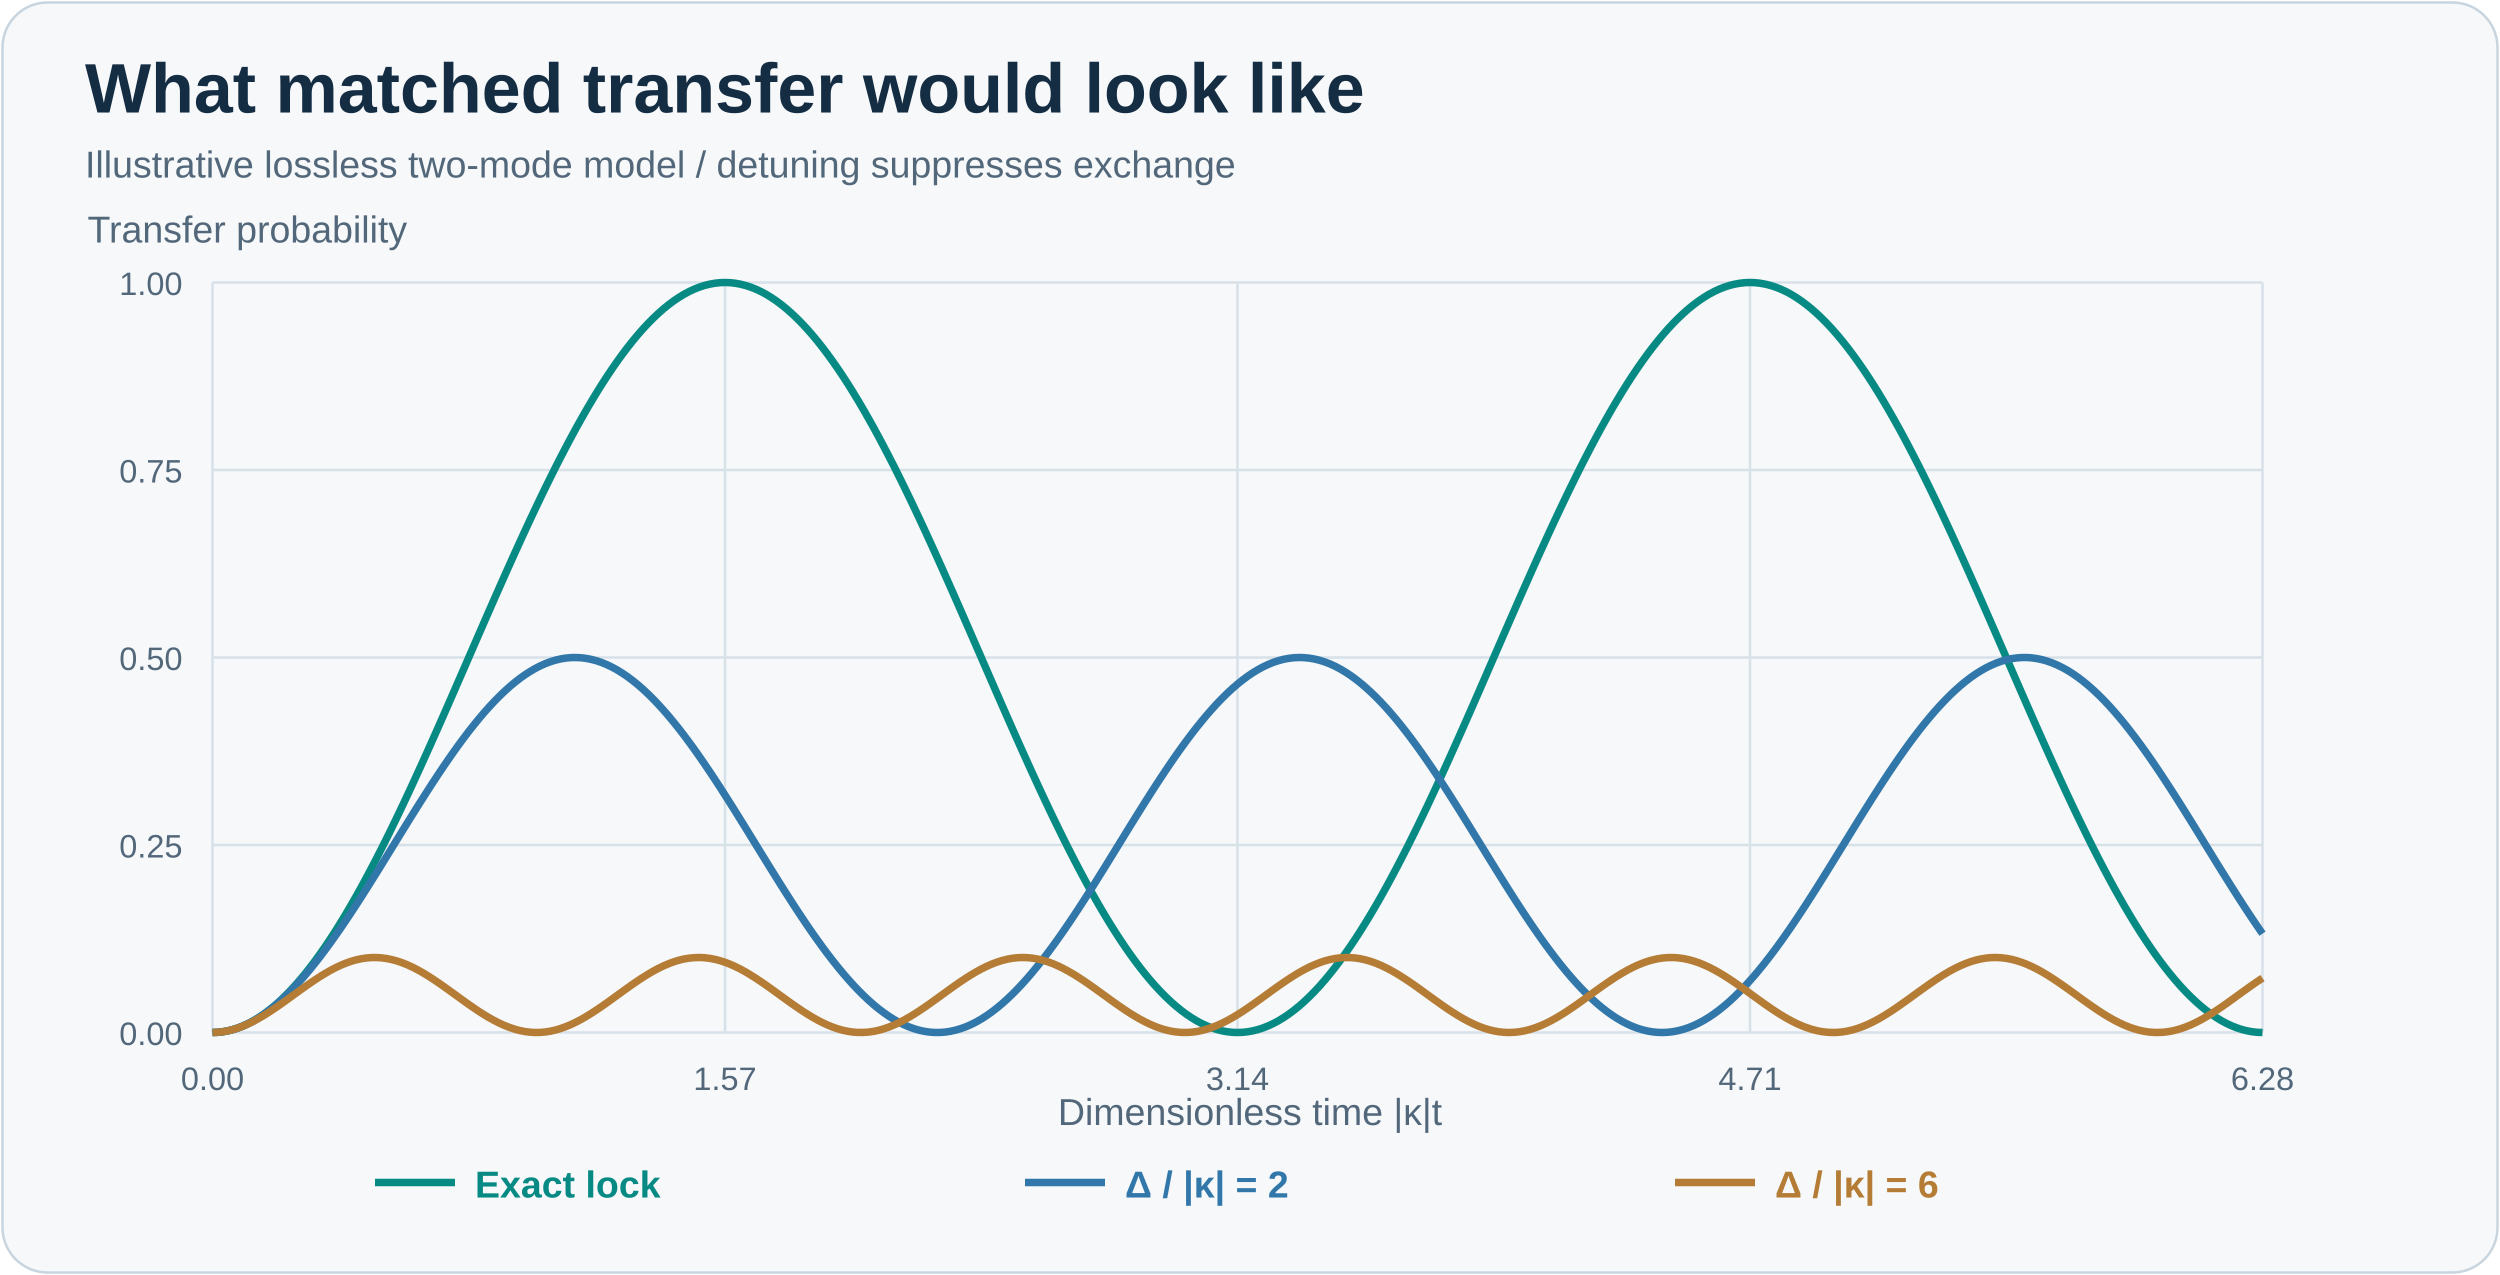
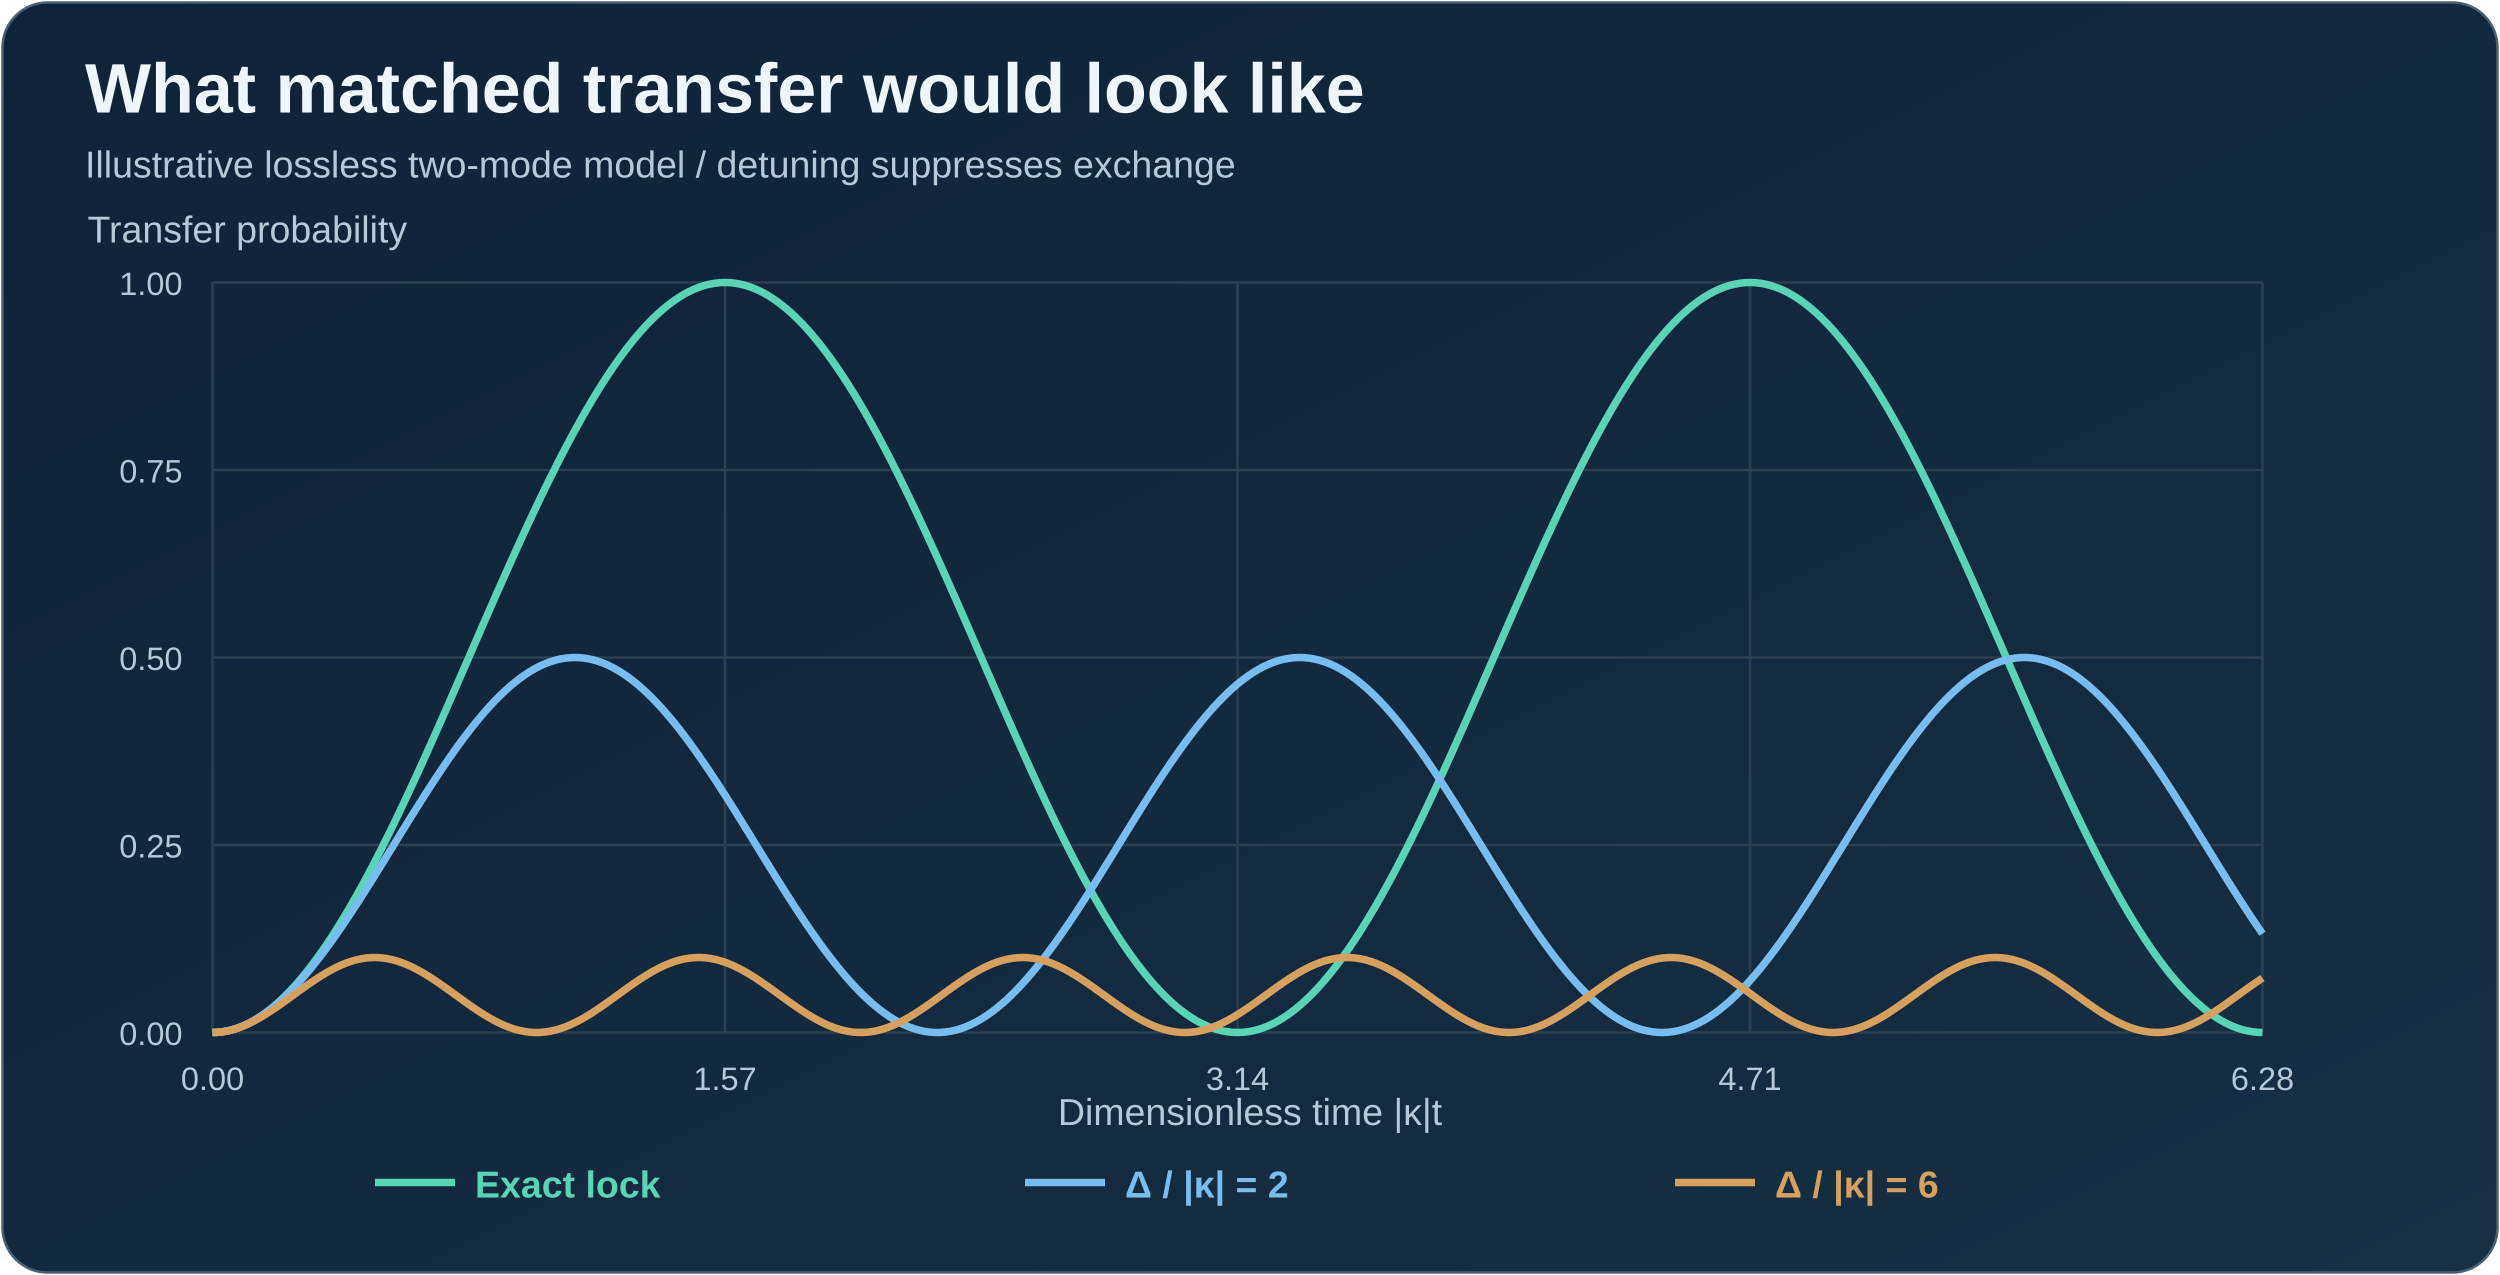
<svg xmlns="http://www.w3.org/2000/svg" width="1000" height="510" viewBox="0 0 1000 510" role="img">
  <defs>
+     <linearGradient id="gpbg" x2="1" y2="1">
+       <stop stop-color="#102237" />
+       <stop offset="1" stop-color="#162f43" />
+     </linearGradient>
    <linearGradient id="stone" x2="0.75" y2="1">
      <stop stop-color="#f3d6a0" />
      <stop offset="1" stop-color="#b7894f" />
    </linearGradient>
    <linearGradient id="shade" x2="1" y2="1">
      <stop stop-color="#b89c76" />
      <stop offset="1" stop-color="#6d593d" />
    </linearGradient>
    <linearGradient id="dark" x2="1" y2="1">
      <stop stop-color="#0a192b" />
      <stop offset="1" stop-color="#1a3e50" />
    </linearGradient>
  </defs>
-   <rect x="1" y="1" width="998" height="508" rx="18" fill="#f6f8fa" stroke="#c8d5df" />
-   <g font-family="Arial, Helvetica, sans-serif" fill="#142d43">
-     <text x="34" y="45" font-size="28" fill="#142d43" font-weight="700" text-anchor="start">What matched transfer would look like</text>
-     <text x="34" y="71" font-size="15" fill="#52677a" font-weight="400" text-anchor="start">Illustrative lossless two-mode model  /  detuning suppresses exchange</text>
-     <path d="M85 413.0 L905 413.0" fill="none" stroke="#d7e1e8" stroke-width="1" />
-     <text x="73" y="418.0" font-size="13" fill="#52677a" font-weight="400" text-anchor="end">0.00</text>
-     <path d="M85 338.0 L905 338.0" fill="none" stroke="#d7e1e8" stroke-width="1" />
-     <text x="73" y="343.0" font-size="13" fill="#52677a" font-weight="400" text-anchor="end">0.25</text>
-     <path d="M85 263.0 L905 263.0" fill="none" stroke="#d7e1e8" stroke-width="1" />
-     <text x="73" y="268.0" font-size="13" fill="#52677a" font-weight="400" text-anchor="end">0.50</text>
-     <path d="M85 188.0 L905 188.0" fill="none" stroke="#d7e1e8" stroke-width="1" />
-     <text x="73" y="193.0" font-size="13" fill="#52677a" font-weight="400" text-anchor="end">0.75</text>
-     <path d="M85 113.0 L905 113.0" fill="none" stroke="#d7e1e8" stroke-width="1" />
-     <text x="73" y="118.0" font-size="13" fill="#52677a" font-weight="400" text-anchor="end">1.00</text>
-     <path d="M85.0 113 L85.0 413" fill="none" stroke="#d7e1e8" stroke-width="1" />
-     <text x="85.0" y="436" font-size="13" fill="#52677a" font-weight="400" text-anchor="middle">0.00</text>
-     <path d="M290.0 113 L290.0 413" fill="none" stroke="#d7e1e8" stroke-width="1" />
-     <text x="290.0" y="436" font-size="13" fill="#52677a" font-weight="400" text-anchor="middle">1.57</text>
-     <path d="M495.0 113 L495.0 413" fill="none" stroke="#d7e1e8" stroke-width="1" />
-     <text x="495.0" y="436" font-size="13" fill="#52677a" font-weight="400" text-anchor="middle">3.14</text>
-     <path d="M700.0 113 L700.0 413" fill="none" stroke="#d7e1e8" stroke-width="1" />
-     <text x="700.0" y="436" font-size="13" fill="#52677a" font-weight="400" text-anchor="middle">4.71</text>
-     <path d="M905.0 113 L905.0 413" fill="none" stroke="#d7e1e8" stroke-width="1" />
-     <text x="905.0" y="436" font-size="13" fill="#52677a" font-weight="400" text-anchor="middle">6.28</text>
-     <polyline points="85.00,413.00 87.05,412.93 89.10,412.70 91.15,412.33 93.20,411.82 95.25,411.15 97.30,410.34 99.35,409.39 101.40,408.29 103.45,407.04 105.50,405.66 107.55,404.13 109.60,402.47 111.65,400.66 113.70,398.72 115.75,396.65 117.80,394.45 119.85,392.11 121.90,389.65 123.95,387.06 126.00,384.35 128.05,381.52 130.10,378.58 132.15,375.52 134.20,372.35 136.25,369.07 138.30,365.68 140.35,362.20 142.40,358.61 144.45,354.94 146.50,351.17 148.55,347.31 150.60,343.37 152.65,339.36 154.70,335.26 156.75,331.10 158.80,326.87 160.85,322.57 162.90,318.22 164.95,313.81 167.00,309.35 169.05,304.85 171.10,300.30 173.15,295.72 175.20,291.11 177.25,286.47 179.30,281.80 181.35,277.12 183.40,272.42 185.45,267.71 187.50,263.00 189.55,258.29 191.60,253.58 193.65,248.88 195.70,244.20 197.75,239.53 199.80,234.89 201.85,230.28 203.90,225.70 205.95,221.15 208.00,216.65 210.05,212.19 212.10,207.78 214.15,203.43 216.20,199.13 218.25,194.90 220.30,190.74 222.35,186.64 224.40,182.63 226.45,178.69 228.50,174.83 230.55,171.06 232.60,167.39 234.65,163.80 236.70,160.32 238.75,156.93 240.80,153.65 242.85,150.48 244.90,147.42 246.95,144.48 249.00,141.65 251.05,138.94 253.10,136.35 255.15,133.89 257.20,131.55 259.25,129.35 261.30,127.28 263.35,125.34 265.40,123.53 267.45,121.87 269.50,120.34 271.55,118.96 273.60,117.71 275.65,116.61 277.70,115.66 279.75,114.85 281.80,114.18 283.85,113.67 285.90,113.30 287.95,113.07 290.00,113.00 292.05,113.07 294.10,113.30 296.15,113.67 298.20,114.18 300.25,114.85 302.30,115.66 304.35,116.61 306.40,117.71 308.45,118.96 310.50,120.34 312.55,121.87 314.60,123.53 316.65,125.34 318.70,127.28 320.75,129.35 322.80,131.55 324.85,133.89 326.90,136.35 328.95,138.94 331.00,141.65 333.05,144.48 335.10,147.42 337.15,150.48 339.20,153.65 341.25,156.93 343.30,160.32 345.35,163.80 347.40,167.39 349.45,171.06 351.50,174.83 353.55,178.69 355.60,182.63 357.65,186.64 359.70,190.74 361.75,194.90 363.80,199.13 365.85,203.43 367.90,207.78 369.95,212.19 372.00,216.65 374.05,221.15 376.10,225.70 378.15,230.28 380.20,234.89 382.25,239.53 384.30,244.20 386.35,248.88 388.40,253.58 390.45,258.29 392.50,263.00 394.55,267.71 396.60,272.42 398.65,277.12 400.70,281.80 402.75,286.47 404.80,291.11 406.85,295.72 408.90,300.30 410.95,304.85 413.00,309.35 415.05,313.81 417.10,318.22 419.15,322.57 421.20,326.87 423.25,331.10 425.30,335.26 427.35,339.36 429.40,343.37 431.45,347.31 433.50,351.17 435.55,354.94 437.60,358.61 439.65,362.20 441.70,365.68 443.75,369.07 445.80,372.35 447.85,375.52 449.90,378.58 451.95,381.52 454.00,384.35 456.05,387.06 458.10,389.65 460.15,392.11 462.20,394.45 464.25,396.65 466.30,398.72 468.35,400.66 470.40,402.47 472.45,404.13 474.50,405.66 476.55,407.04 478.60,408.29 480.65,409.39 482.70,410.34 484.75,411.15 486.80,411.82 488.85,412.33 490.90,412.70 492.95,412.93 495.00,413.00 497.05,412.93 499.10,412.70 501.15,412.33 503.20,411.82 505.25,411.15 507.30,410.34 509.35,409.39 511.40,408.29 513.45,407.04 515.50,405.66 517.55,404.13 519.60,402.47 521.65,400.66 523.70,398.72 525.75,396.65 527.80,394.45 529.85,392.11 531.90,389.65 533.95,387.06 536.00,384.35 538.05,381.52 540.10,378.58 542.15,375.52 544.20,372.35 546.25,369.07 548.30,365.68 550.35,362.20 552.40,358.61 554.45,354.94 556.50,351.17 558.55,347.31 560.60,343.37 562.65,339.36 564.70,335.26 566.75,331.10 568.80,326.87 570.85,322.57 572.90,318.22 574.95,313.81 577.00,309.35 579.05,304.85 581.10,300.30 583.15,295.72 585.20,291.11 587.25,286.47 589.30,281.80 591.35,277.12 593.40,272.42 595.45,267.71 597.50,263.00 599.55,258.29 601.60,253.58 603.65,248.88 605.70,244.20 607.75,239.53 609.80,234.89 611.85,230.28 613.90,225.70 615.95,221.15 618.00,216.65 620.05,212.19 622.10,207.78 624.15,203.43 626.20,199.13 628.25,194.90 630.30,190.74 632.35,186.64 634.40,182.63 636.45,178.69 638.50,174.83 640.55,171.06 642.60,167.39 644.65,163.80 646.70,160.32 648.75,156.93 650.80,153.65 652.85,150.48 654.90,147.42 656.95,144.48 659.00,141.65 661.05,138.94 663.10,136.35 665.15,133.89 667.20,131.55 669.25,129.35 671.30,127.28 673.35,125.34 675.40,123.53 677.45,121.87 679.50,120.34 681.55,118.96 683.60,117.71 685.65,116.61 687.70,115.66 689.75,114.85 691.80,114.18 693.85,113.67 695.90,113.30 697.95,113.07 700.00,113.00 702.05,113.07 704.10,113.30 706.15,113.67 708.20,114.18 710.25,114.85 712.30,115.66 714.35,116.61 716.40,117.71 718.45,118.96 720.50,120.34 722.55,121.87 724.60,123.53 726.65,125.34 728.70,127.28 730.75,129.35 732.80,131.55 734.85,133.89 736.90,136.35 738.95,138.94 741.00,141.65 743.05,144.48 745.10,147.42 747.15,150.48 749.20,153.65 751.25,156.93 753.30,160.32 755.35,163.80 757.40,167.39 759.45,171.06 761.50,174.83 763.55,178.69 765.60,182.63 767.65,186.64 769.70,190.74 771.75,194.90 773.80,199.13 775.85,203.43 777.90,207.78 779.95,212.19 782.00,216.65 784.05,221.15 786.10,225.70 788.15,230.28 790.20,234.89 792.25,239.53 794.30,244.20 796.35,248.88 798.40,253.58 800.45,258.29 802.50,263.00 804.55,267.71 806.60,272.42 808.65,277.12 810.70,281.80 812.75,286.47 814.80,291.11 816.85,295.72 818.90,300.30 820.95,304.85 823.00,309.35 825.05,313.81 827.10,318.22 829.15,322.57 831.20,326.87 833.25,331.10 835.30,335.26 837.35,339.36 839.40,343.37 841.45,347.31 843.50,351.17 845.55,354.94 847.60,358.61 849.65,362.20 851.70,365.68 853.75,369.07 855.80,372.35 857.85,375.52 859.90,378.58 861.95,381.52 864.00,384.35 866.05,387.06 868.10,389.65 870.15,392.11 872.20,394.45 874.25,396.65 876.30,398.72 878.35,400.66 880.40,402.47 882.45,404.13 884.50,405.66 886.55,407.04 888.60,408.29 890.65,409.39 892.70,410.34 894.75,411.15 896.80,411.82 898.85,412.33 900.90,412.70 902.95,412.93 905.00,413.00" fill="none" stroke="#078a83" stroke-width="3" />
-     <polyline points="85.00,413.00 87.05,412.93 89.10,412.70 91.15,412.33 93.20,411.82 95.25,411.16 97.30,410.35 99.35,409.40 101.40,408.31 103.45,407.08 105.50,405.72 107.55,404.22 109.60,402.59 111.65,400.83 113.70,398.95 115.75,396.95 117.80,394.84 119.85,392.61 121.90,390.27 123.95,387.83 126.00,385.29 128.05,382.66 130.10,379.94 132.15,377.13 134.20,374.25 136.25,371.30 138.30,368.28 140.35,365.21 142.40,362.08 144.45,358.90 146.50,355.68 148.55,352.42 150.60,349.14 152.65,345.83 154.70,342.51 156.75,339.18 158.80,335.85 160.85,332.52 162.90,329.21 164.95,325.91 167.00,322.63 169.05,319.39 171.10,316.18 173.15,313.01 175.20,309.90 177.25,306.84 179.30,303.84 181.35,300.91 183.40,298.05 185.45,295.27 187.50,292.57 189.55,289.97 191.60,287.46 193.65,285.04 195.70,282.74 197.75,280.54 199.80,278.46 201.85,276.49 203.90,274.64 205.95,272.92 208.00,271.33 210.05,269.87 212.10,268.55 214.15,267.36 216.20,266.31 218.25,265.40 220.30,264.64 222.35,264.02 224.40,263.54 226.45,263.22 228.50,263.04 230.55,263.01 232.60,263.12 234.65,263.39 236.70,263.80 238.75,264.36 240.80,265.06 242.85,265.91 244.90,266.90 246.95,268.03 249.00,269.30 251.05,270.70 253.10,272.24 255.15,273.90 257.20,275.70 259.25,277.61 261.30,279.65 263.35,281.80 265.40,284.06 267.45,286.43 269.50,288.90 271.55,291.46 273.60,294.12 275.65,296.87 277.70,299.69 279.75,302.59 281.80,305.57 283.85,308.60 285.90,311.69 287.95,314.84 290.00,318.03 292.05,321.26 294.10,324.52 296.15,327.82 298.20,331.13 300.25,334.45 302.30,337.78 304.35,341.11 306.40,344.44 308.45,347.75 310.50,351.04 312.55,354.31 314.60,357.54 316.65,360.74 318.70,363.89 320.75,366.99 322.80,370.04 324.85,373.02 326.90,375.93 328.95,378.77 331.00,381.52 333.05,384.19 335.10,386.77 337.15,389.25 339.20,391.63 341.25,393.91 343.30,396.07 345.35,398.12 347.40,400.06 349.45,401.87 351.50,403.55 353.55,405.10 355.60,406.53 357.65,407.81 359.70,408.96 361.75,409.97 363.80,410.83 365.85,411.56 367.90,412.14 369.95,412.57 372.00,412.85 374.05,412.99 376.10,412.98 378.15,412.82 380.20,412.51 382.25,412.05 384.30,411.45 386.35,410.71 388.40,409.82 390.45,408.79 392.50,407.62 394.55,406.31 396.60,404.87 398.65,403.29 400.70,401.59 402.75,399.76 404.80,397.81 406.85,395.74 408.90,393.56 410.95,391.27 413.00,388.87 415.05,386.37 417.10,383.78 419.15,381.09 421.20,378.32 423.25,375.48 425.30,372.55 427.35,369.56 429.40,366.51 431.45,363.40 433.50,360.24 435.55,357.04 437.60,353.80 439.65,350.53 441.70,347.23 443.75,343.91 445.80,340.59 447.85,337.26 449.90,333.93 451.95,330.60 454.00,327.30 456.05,324.01 458.10,320.75 460.15,317.53 462.20,314.34 464.25,311.20 466.30,308.12 468.35,305.09 470.40,302.13 472.45,299.24 474.50,296.43 476.55,293.70 478.60,291.05 480.65,288.50 482.70,286.05 484.75,283.70 486.80,281.45 488.85,279.32 490.90,277.30 492.95,275.41 495.00,273.63 497.05,271.99 499.10,270.47 501.15,269.09 503.20,267.84 505.25,266.73 507.30,265.77 509.35,264.94 511.40,264.26 513.45,263.72 515.50,263.34 517.55,263.09 519.60,263.00 521.65,263.06 523.70,263.26 525.75,263.61 527.80,264.10 529.85,264.75 531.90,265.53 533.95,266.46 536.00,267.54 538.05,268.75 540.10,270.09 542.15,271.57 544.20,273.19 546.25,274.93 548.30,276.79 550.35,278.78 552.40,280.88 554.45,283.09 556.50,285.42 558.55,287.84 560.60,290.37 562.65,292.99 564.70,295.70 566.75,298.49 568.80,301.36 570.85,304.31 572.90,307.31 574.95,310.38 577.00,313.51 579.05,316.68 581.10,319.90 583.15,323.15 585.20,326.43 587.25,329.73 589.30,333.05 591.35,336.38 593.40,339.71 595.45,343.04 597.50,346.36 599.55,349.66 601.60,352.94 603.65,356.19 605.70,359.40 607.75,362.57 609.80,365.69 611.85,368.76 613.90,371.77 615.95,374.71 618.00,377.58 620.05,380.37 622.10,383.08 624.15,385.69 626.20,388.22 628.25,390.64 630.30,392.96 632.35,395.18 634.40,397.27 636.45,399.26 638.50,401.12 640.55,402.86 642.60,404.46 644.65,405.94 646.70,407.29 648.75,408.49 650.80,409.56 652.85,410.49 654.90,411.27 656.95,411.91 659.00,412.40 661.05,412.75 663.10,412.95 665.15,413.00 667.20,412.90 669.25,412.66 671.30,412.26 673.35,411.72 675.40,411.04 677.45,410.21 679.50,409.24 681.55,408.13 683.60,406.88 685.65,405.49 687.70,403.97 689.75,402.32 691.80,400.55 693.85,398.65 695.90,396.63 697.95,394.49 700.00,392.24 702.05,389.89 704.10,387.43 706.15,384.88 708.20,382.23 710.25,379.50 712.30,376.69 714.35,373.79 716.40,370.83 718.45,367.80 720.50,364.72 722.55,361.58 724.60,358.39 726.65,355.17 728.70,351.91 730.75,348.62 732.80,345.31 734.85,341.99 736.90,338.66 738.95,335.33 741.00,332.00 743.05,328.69 745.10,325.39 747.15,322.12 749.20,318.88 751.25,315.68 753.30,312.52 755.35,309.41 757.40,306.36 759.45,303.37 761.50,300.45 763.55,297.60 765.60,294.84 767.65,292.16 769.70,289.57 771.75,287.07 773.80,284.67 775.85,282.39 777.90,280.21 779.95,278.14 782.00,276.19 784.05,274.37 786.10,272.67 788.15,271.09 790.20,269.65 792.25,268.35 794.30,267.18 796.35,266.16 798.40,265.27 800.45,264.53 802.50,263.93 804.55,263.48 806.60,263.18 808.65,263.02 810.70,263.01 812.75,263.15 814.80,263.44 816.85,263.88 818.90,264.46 820.95,265.19 823.00,266.06 825.05,267.07 827.10,268.22 829.15,269.51 831.20,270.93 833.25,272.49 835.30,274.18 837.35,275.99 839.40,277.93 841.45,279.98 843.50,282.15 845.55,284.43 847.60,286.81 849.65,289.29 851.70,291.88 853.75,294.55 855.80,297.31 857.85,300.14 859.90,303.06 861.95,306.04 864.00,309.08 866.05,312.19 868.10,315.34 870.15,318.54 872.20,321.77 874.25,325.04 876.30,328.33 878.35,331.65 880.40,334.97 882.45,338.30 884.50,341.63 886.55,344.96 888.60,348.27 890.65,351.56 892.70,354.82 894.75,358.05 896.80,361.24 898.85,364.38 900.90,367.48 902.95,370.51 905.00,373.48" fill="none" stroke="#3277a9" stroke-width="3" />
-     <polyline points="85.00,413.00 87.05,412.93 89.10,412.70 91.15,412.34 93.20,411.83 95.25,411.19 97.30,410.41 99.35,409.52 101.40,408.51 103.45,407.39 105.50,406.19 107.55,404.90 109.60,403.54 111.65,402.14 113.70,400.68 115.75,399.21 117.80,397.72 119.85,396.23 121.90,394.76 123.95,393.33 126.00,391.94 128.05,390.61 130.10,389.35 132.15,388.18 134.20,387.10 136.25,386.13 138.30,385.28 140.35,384.55 142.40,383.96 144.45,383.51 146.50,383.19 148.55,383.03 150.60,383.01 152.65,383.14 154.70,383.42 156.75,383.84 158.80,384.40 160.85,385.09 162.90,385.91 164.95,386.85 167.00,387.90 169.05,389.05 171.10,390.29 173.15,391.60 175.20,392.98 177.25,394.41 179.30,395.87 181.35,397.35 183.40,398.84 185.45,400.32 187.50,401.78 189.55,403.20 191.60,404.57 193.65,405.88 195.70,407.11 197.75,408.24 199.80,409.28 201.85,410.20 203.90,411.01 205.95,411.69 208.00,412.23 210.05,412.63 212.10,412.89 214.15,413.00 216.20,412.96 218.25,412.77 220.30,412.44 222.35,411.97 224.40,411.36 226.45,410.61 228.50,409.75 230.55,408.76 232.60,407.68 234.65,406.49 236.70,405.22 238.75,403.88 240.80,402.49 242.85,401.04 244.90,399.57 246.95,398.08 249.00,396.60 251.05,395.12 253.10,393.68 255.15,392.27 257.20,390.93 259.25,389.65 261.30,388.45 263.35,387.35 265.40,386.36 267.45,385.48 269.50,384.72 271.55,384.09 273.60,383.60 275.65,383.26 277.70,383.06 279.75,383.00 281.80,383.09 283.85,383.34 285.90,383.72 287.95,384.25 290.00,384.91 292.05,385.70 294.10,386.61 296.15,387.63 298.20,388.76 300.25,389.98 302.30,391.27 304.35,392.64 306.40,394.05 308.45,395.51 310.50,396.99 312.55,398.48 314.60,399.96 316.65,401.43 318.70,402.86 320.75,404.24 322.80,405.56 324.85,406.81 326.90,407.97 328.95,409.03 331.00,409.99 333.05,410.82 335.10,411.53 337.15,412.11 339.20,412.54 341.25,412.84 343.30,412.98 345.35,412.98 347.40,412.83 349.45,412.54 351.50,412.10 353.55,411.52 355.60,410.81 357.65,409.97 359.70,409.02 361.75,407.95 363.80,406.79 365.85,405.54 367.90,404.22 369.95,402.83 372.00,401.40 374.05,399.94 376.10,398.45 378.15,396.96 380.20,395.48 382.25,394.03 384.30,392.61 386.35,391.25 388.40,389.96 390.45,388.74 392.50,387.62 394.55,386.59 396.60,385.68 398.65,384.89 400.70,384.24 402.75,383.71 404.80,383.33 406.85,383.09 408.90,383.00 410.95,383.06 413.00,383.26 415.05,383.61 417.10,384.10 419.15,384.73 421.20,385.49 423.25,386.38 425.30,387.37 427.35,388.48 429.40,389.67 431.45,390.95 433.50,392.30 435.55,393.70 437.60,395.15 439.65,396.62 441.70,398.11 443.75,399.60 445.80,401.07 447.85,402.51 449.90,403.91 451.95,405.25 454.00,406.51 456.05,407.70 458.10,408.78 460.15,409.76 462.20,410.63 464.25,411.37 466.30,411.98 468.35,412.45 470.40,412.78 472.45,412.96 474.50,412.99 476.55,412.88 478.60,412.62 480.65,412.22 482.70,411.67 484.75,411.00 486.80,410.19 488.85,409.26 490.90,408.22 492.95,407.08 495.00,405.86 497.05,404.55 499.10,403.18 501.15,401.76 503.20,400.30 505.25,398.82 507.30,397.33 509.35,395.84 511.40,394.38 513.45,392.96 515.50,391.58 517.55,390.27 519.60,389.03 521.65,387.88 523.70,386.83 525.75,385.90 527.80,385.08 529.85,384.38 531.90,383.83 533.95,383.41 536.00,383.14 538.05,383.01 540.10,383.03 542.15,383.20 544.20,383.51 546.25,383.97 548.30,384.57 550.35,385.29 552.40,386.15 554.45,387.12 556.50,388.20 558.55,389.37 560.60,390.63 562.65,391.96 564.70,393.35 566.75,394.79 568.80,396.26 570.85,397.75 572.90,399.23 574.95,400.71 577.00,402.16 579.05,403.57 581.10,404.92 583.15,406.21 585.20,407.41 587.25,408.53 589.30,409.53 591.35,410.43 593.40,411.20 595.45,411.84 597.50,412.35 599.55,412.71 601.60,412.93 603.65,413.00 605.70,412.92 607.75,412.70 609.80,412.33 611.85,411.82 613.90,411.17 615.95,410.40 618.00,409.50 620.05,408.49 622.10,407.37 624.15,406.16 626.20,404.88 628.25,403.52 630.30,402.11 632.35,400.66 634.40,399.18 636.45,397.69 638.50,396.21 640.55,394.74 642.60,393.30 644.65,391.91 646.70,390.58 648.75,389.33 650.80,388.16 652.85,387.08 654.90,386.12 656.95,385.27 659.00,384.54 661.05,383.95 663.10,383.50 665.15,383.19 667.20,383.03 669.25,383.01 671.30,383.14 673.35,383.42 675.40,383.85 677.45,384.41 679.50,385.10 681.55,385.93 683.60,386.87 685.65,387.92 687.70,389.07 689.75,390.31 691.80,391.63 693.85,393.01 695.90,394.43 697.95,395.90 700.00,397.38 702.05,398.87 704.10,400.35 706.15,401.81 708.20,403.23 710.25,404.60 712.30,405.90 714.35,407.13 716.40,408.26 718.45,409.30 720.50,410.22 722.55,411.02 724.60,411.70 726.65,412.24 728.70,412.63 730.75,412.89 732.80,413.00 734.85,412.96 736.90,412.77 738.95,412.43 741.00,411.96 743.05,411.35 745.10,410.60 747.15,409.73 749.20,408.75 751.25,407.66 753.30,406.47 755.35,405.20 757.40,403.86 759.45,402.46 761.50,401.02 763.55,399.55 765.60,398.06 767.65,396.57 769.70,395.10 771.75,393.65 773.80,392.25 775.85,390.90 777.90,389.63 779.95,388.43 782.00,387.34 784.05,386.34 786.10,385.46 788.15,384.71 790.20,384.08 792.25,383.60 794.30,383.25 796.35,383.05 798.40,383.00 800.45,383.10 802.50,383.34 804.55,383.73 806.60,384.26 808.65,384.92 810.70,385.71 812.75,386.63 814.80,387.65 816.85,388.78 818.90,390.00 820.95,391.30 823.00,392.66 825.05,394.08 827.10,395.53 829.15,397.01 831.20,398.50 833.25,399.99 835.30,401.45 837.35,402.88 839.40,404.27 841.45,405.59 843.50,406.83 845.55,407.99 847.60,409.05 849.65,410.00 851.70,410.84 853.75,411.54 855.80,412.12 857.85,412.55 859.90,412.84 861.95,412.98 864.00,412.98 866.05,412.83 868.10,412.53 870.15,412.09 872.20,411.51 874.25,410.80 876.30,409.96 878.35,409.00 880.40,407.93 882.45,406.77 884.50,405.52 886.55,404.19 888.60,402.81 890.65,401.38 892.70,399.91 894.75,398.42 896.80,396.93 898.85,395.46 900.90,394.00 902.95,392.59 905.00,391.23" fill="none" stroke="#b57c36" stroke-width="3" />
-     <path d="M150 473 L182 473" fill="none" stroke="#078a83" stroke-width="3" />
-     <text x="190" y="479" font-size="15" fill="#078a83" font-weight="700" text-anchor="start">Exact lock</text>
-     <path d="M410 473 L442 473" fill="none" stroke="#3277a9" stroke-width="3" />
-     <text x="450" y="479" font-size="15" fill="#3277a9" font-weight="700" text-anchor="start">Δ / |κ| = 2</text>
-     <path d="M670 473 L702 473" fill="none" stroke="#b57c36" stroke-width="3" />
-     <text x="710" y="479" font-size="15" fill="#b57c36" font-weight="700" text-anchor="start">Δ / |κ| = 6</text>
-     <text x="500" y="450" font-size="15" fill="#52677a" font-weight="400" text-anchor="middle">Dimensionless time  |κ|t</text>
-     <text x="35" y="97" font-size="15" fill="#52677a" font-weight="400" text-anchor="start">Transfer probability</text>
+   <rect x="1" y="1" width="998" height="508" rx="18" fill="url(#gpbg)" stroke="#496075" />
+   <g font-family="Arial, Helvetica, sans-serif" fill="#eef5fb">
+     <text x="34" y="45" font-size="28" fill="#eef5fb" font-weight="700" text-anchor="start">What matched transfer would look like</text>
+     <text x="34" y="71" font-size="15" fill="#b7c9d7" font-weight="400" text-anchor="start">Illustrative lossless two-mode model  /  detuning suppresses exchange</text>
+     <path d="M85 413.0 L905 413.0" fill="none" stroke="#2c3f4f" stroke-width="1" />
+     <text x="73" y="418.0" font-size="13" fill="#b7c9d7" font-weight="400" text-anchor="end">0.00</text>
+     <path d="M85 338.0 L905 338.0" fill="none" stroke="#2c3f4f" stroke-width="1" />
+     <text x="73" y="343.0" font-size="13" fill="#b7c9d7" font-weight="400" text-anchor="end">0.25</text>
+     <path d="M85 263.0 L905 263.0" fill="none" stroke="#2c3f4f" stroke-width="1" />
+     <text x="73" y="268.0" font-size="13" fill="#b7c9d7" font-weight="400" text-anchor="end">0.50</text>
+     <path d="M85 188.0 L905 188.0" fill="none" stroke="#2c3f4f" stroke-width="1" />
+     <text x="73" y="193.0" font-size="13" fill="#b7c9d7" font-weight="400" text-anchor="end">0.75</text>
+     <path d="M85 113.0 L905 113.0" fill="none" stroke="#2c3f4f" stroke-width="1" />
+     <text x="73" y="118.0" font-size="13" fill="#b7c9d7" font-weight="400" text-anchor="end">1.00</text>
+     <path d="M85.0 113 L85.0 413" fill="none" stroke="#2c3f4f" stroke-width="1" />
+     <text x="85.0" y="436" font-size="13" fill="#b7c9d7" font-weight="400" text-anchor="middle">0.00</text>
+     <path d="M290.0 113 L290.0 413" fill="none" stroke="#2c3f4f" stroke-width="1" />
+     <text x="290.0" y="436" font-size="13" fill="#b7c9d7" font-weight="400" text-anchor="middle">1.57</text>
+     <path d="M495.0 113 L495.0 413" fill="none" stroke="#2c3f4f" stroke-width="1" />
+     <text x="495.0" y="436" font-size="13" fill="#b7c9d7" font-weight="400" text-anchor="middle">3.14</text>
+     <path d="M700.0 113 L700.0 413" fill="none" stroke="#2c3f4f" stroke-width="1" />
+     <text x="700.0" y="436" font-size="13" fill="#b7c9d7" font-weight="400" text-anchor="middle">4.71</text>
+     <path d="M905.0 113 L905.0 413" fill="none" stroke="#2c3f4f" stroke-width="1" />
+     <text x="905.0" y="436" font-size="13" fill="#b7c9d7" font-weight="400" text-anchor="middle">6.28</text>
+     <polyline points="85.00,413.00 87.05,412.93 89.10,412.70 91.15,412.33 93.20,411.82 95.25,411.15 97.30,410.34 99.35,409.39 101.40,408.29 103.45,407.04 105.50,405.66 107.55,404.13 109.60,402.47 111.65,400.66 113.70,398.72 115.75,396.65 117.80,394.45 119.85,392.11 121.90,389.65 123.95,387.06 126.00,384.35 128.05,381.52 130.10,378.58 132.15,375.52 134.20,372.35 136.25,369.07 138.30,365.68 140.35,362.20 142.40,358.61 144.45,354.94 146.50,351.17 148.55,347.31 150.60,343.37 152.65,339.36 154.70,335.26 156.75,331.10 158.80,326.87 160.85,322.57 162.90,318.22 164.95,313.81 167.00,309.35 169.05,304.85 171.10,300.30 173.15,295.72 175.20,291.11 177.25,286.47 179.30,281.80 181.35,277.12 183.40,272.42 185.45,267.71 187.50,263.00 189.55,258.29 191.60,253.58 193.65,248.88 195.70,244.20 197.75,239.53 199.80,234.89 201.85,230.28 203.90,225.70 205.95,221.15 208.00,216.65 210.05,212.19 212.10,207.78 214.15,203.43 216.20,199.13 218.25,194.90 220.30,190.74 222.35,186.64 224.40,182.63 226.45,178.69 228.50,174.83 230.55,171.06 232.60,167.39 234.65,163.80 236.70,160.32 238.75,156.93 240.80,153.65 242.85,150.48 244.90,147.42 246.95,144.48 249.00,141.65 251.05,138.94 253.10,136.35 255.15,133.89 257.20,131.55 259.25,129.35 261.30,127.28 263.35,125.34 265.40,123.53 267.45,121.87 269.50,120.34 271.55,118.96 273.60,117.71 275.65,116.61 277.70,115.66 279.75,114.85 281.80,114.18 283.85,113.67 285.90,113.30 287.95,113.07 290.00,113.00 292.05,113.07 294.10,113.30 296.15,113.67 298.20,114.18 300.25,114.85 302.30,115.66 304.35,116.61 306.40,117.71 308.45,118.96 310.50,120.34 312.55,121.87 314.60,123.53 316.65,125.34 318.70,127.28 320.75,129.35 322.80,131.55 324.85,133.89 326.90,136.35 328.95,138.94 331.00,141.65 333.05,144.48 335.10,147.42 337.15,150.48 339.20,153.65 341.25,156.93 343.30,160.32 345.35,163.80 347.40,167.39 349.45,171.06 351.50,174.83 353.55,178.69 355.60,182.63 357.65,186.64 359.70,190.74 361.75,194.90 363.80,199.13 365.85,203.43 367.90,207.78 369.95,212.19 372.00,216.65 374.05,221.15 376.10,225.70 378.15,230.28 380.20,234.89 382.25,239.53 384.30,244.20 386.35,248.88 388.40,253.58 390.45,258.29 392.50,263.00 394.55,267.71 396.60,272.42 398.65,277.12 400.70,281.80 402.75,286.47 404.80,291.11 406.85,295.72 408.90,300.30 410.95,304.85 413.00,309.35 415.05,313.81 417.10,318.22 419.15,322.57 421.20,326.87 423.25,331.10 425.30,335.26 427.35,339.36 429.40,343.37 431.45,347.31 433.50,351.17 435.55,354.94 437.60,358.61 439.65,362.20 441.70,365.68 443.75,369.07 445.80,372.35 447.85,375.52 449.90,378.58 451.95,381.52 454.00,384.35 456.05,387.06 458.10,389.65 460.15,392.11 462.20,394.45 464.25,396.65 466.30,398.72 468.35,400.66 470.40,402.47 472.45,404.13 474.50,405.66 476.55,407.04 478.60,408.29 480.65,409.39 482.70,410.34 484.75,411.15 486.80,411.82 488.85,412.33 490.90,412.70 492.95,412.93 495.00,413.00 497.05,412.93 499.10,412.70 501.15,412.33 503.20,411.82 505.25,411.15 507.30,410.34 509.35,409.39 511.40,408.29 513.45,407.04 515.50,405.66 517.55,404.13 519.60,402.47 521.65,400.66 523.70,398.72 525.75,396.65 527.80,394.45 529.85,392.11 531.90,389.65 533.95,387.06 536.00,384.35 538.05,381.52 540.10,378.58 542.15,375.52 544.20,372.35 546.25,369.07 548.30,365.68 550.35,362.20 552.40,358.61 554.45,354.94 556.50,351.17 558.55,347.31 560.60,343.37 562.65,339.36 564.70,335.26 566.75,331.10 568.80,326.87 570.85,322.57 572.90,318.22 574.95,313.81 577.00,309.35 579.05,304.85 581.10,300.30 583.15,295.72 585.20,291.11 587.25,286.47 589.30,281.80 591.35,277.12 593.40,272.42 595.45,267.71 597.50,263.00 599.55,258.29 601.60,253.58 603.65,248.88 605.70,244.20 607.75,239.53 609.80,234.89 611.85,230.28 613.90,225.70 615.95,221.15 618.00,216.65 620.05,212.19 622.10,207.78 624.15,203.43 626.20,199.13 628.25,194.90 630.30,190.74 632.35,186.64 634.40,182.63 636.45,178.69 638.50,174.83 640.55,171.06 642.60,167.39 644.65,163.80 646.70,160.32 648.75,156.93 650.80,153.65 652.85,150.48 654.90,147.42 656.95,144.48 659.00,141.65 661.05,138.94 663.10,136.35 665.15,133.89 667.20,131.55 669.25,129.35 671.30,127.28 673.35,125.34 675.40,123.53 677.45,121.87 679.50,120.34 681.55,118.96 683.60,117.71 685.65,116.61 687.70,115.66 689.75,114.85 691.80,114.18 693.85,113.67 695.90,113.30 697.95,113.07 700.00,113.00 702.05,113.07 704.10,113.30 706.15,113.67 708.20,114.18 710.25,114.85 712.30,115.66 714.35,116.61 716.40,117.71 718.45,118.96 720.50,120.34 722.55,121.87 724.60,123.53 726.65,125.34 728.70,127.28 730.75,129.35 732.80,131.55 734.85,133.89 736.90,136.35 738.95,138.94 741.00,141.65 743.05,144.48 745.10,147.42 747.15,150.48 749.20,153.65 751.25,156.93 753.30,160.32 755.35,163.80 757.40,167.39 759.45,171.06 761.50,174.83 763.55,178.69 765.60,182.63 767.65,186.64 769.70,190.74 771.75,194.90 773.80,199.13 775.85,203.43 777.90,207.78 779.95,212.19 782.00,216.65 784.05,221.15 786.10,225.70 788.15,230.28 790.20,234.89 792.25,239.53 794.30,244.20 796.35,248.88 798.40,253.58 800.45,258.29 802.50,263.00 804.55,267.71 806.60,272.42 808.65,277.12 810.70,281.80 812.75,286.47 814.80,291.11 816.85,295.72 818.90,300.30 820.95,304.85 823.00,309.35 825.05,313.81 827.10,318.22 829.15,322.57 831.20,326.87 833.25,331.10 835.30,335.26 837.35,339.36 839.40,343.37 841.45,347.31 843.50,351.17 845.55,354.94 847.60,358.61 849.65,362.20 851.70,365.68 853.75,369.07 855.80,372.35 857.85,375.52 859.90,378.58 861.95,381.52 864.00,384.35 866.05,387.06 868.10,389.65 870.15,392.11 872.20,394.45 874.25,396.65 876.30,398.72 878.35,400.66 880.40,402.47 882.45,404.13 884.50,405.66 886.55,407.04 888.60,408.29 890.65,409.39 892.70,410.34 894.75,411.15 896.80,411.82 898.85,412.33 900.90,412.70 902.95,412.93 905.00,413.00" fill="none" stroke="#59d4b5" stroke-width="3" />
+     <polyline points="85.00,413.00 87.05,412.93 89.10,412.70 91.15,412.33 93.20,411.82 95.25,411.16 97.30,410.35 99.35,409.40 101.40,408.31 103.45,407.08 105.50,405.72 107.55,404.22 109.60,402.59 111.65,400.83 113.70,398.95 115.75,396.95 117.80,394.84 119.85,392.61 121.90,390.27 123.95,387.83 126.00,385.29 128.05,382.66 130.10,379.94 132.15,377.13 134.20,374.25 136.25,371.30 138.30,368.28 140.35,365.21 142.40,362.08 144.45,358.90 146.50,355.68 148.55,352.42 150.60,349.14 152.65,345.83 154.70,342.51 156.75,339.18 158.80,335.85 160.85,332.52 162.90,329.21 164.95,325.91 167.00,322.63 169.05,319.39 171.10,316.18 173.15,313.01 175.20,309.90 177.25,306.84 179.30,303.84 181.35,300.91 183.40,298.05 185.45,295.27 187.50,292.57 189.55,289.97 191.60,287.46 193.65,285.04 195.70,282.74 197.75,280.54 199.80,278.46 201.85,276.49 203.90,274.64 205.95,272.92 208.00,271.33 210.05,269.87 212.10,268.55 214.15,267.36 216.20,266.31 218.25,265.40 220.30,264.64 222.35,264.02 224.40,263.54 226.45,263.22 228.50,263.04 230.55,263.01 232.60,263.12 234.65,263.39 236.70,263.80 238.75,264.36 240.80,265.06 242.85,265.91 244.90,266.90 246.95,268.03 249.00,269.30 251.05,270.70 253.10,272.24 255.15,273.90 257.20,275.70 259.25,277.61 261.30,279.65 263.35,281.80 265.40,284.06 267.45,286.43 269.50,288.90 271.55,291.46 273.60,294.12 275.65,296.87 277.70,299.69 279.75,302.59 281.80,305.57 283.85,308.60 285.90,311.69 287.95,314.84 290.00,318.03 292.05,321.26 294.10,324.52 296.15,327.82 298.20,331.13 300.25,334.45 302.30,337.78 304.35,341.11 306.40,344.44 308.45,347.75 310.50,351.04 312.55,354.31 314.60,357.54 316.65,360.74 318.70,363.89 320.75,366.99 322.80,370.04 324.85,373.02 326.90,375.93 328.95,378.77 331.00,381.52 333.05,384.19 335.10,386.77 337.15,389.25 339.20,391.63 341.25,393.91 343.30,396.07 345.35,398.12 347.40,400.06 349.45,401.87 351.50,403.55 353.55,405.10 355.60,406.53 357.65,407.81 359.70,408.96 361.75,409.97 363.80,410.83 365.85,411.56 367.90,412.14 369.95,412.57 372.00,412.85 374.05,412.99 376.10,412.98 378.15,412.82 380.20,412.51 382.25,412.05 384.30,411.45 386.35,410.71 388.40,409.82 390.45,408.79 392.50,407.62 394.55,406.31 396.60,404.87 398.65,403.29 400.70,401.59 402.75,399.76 404.80,397.81 406.85,395.74 408.90,393.56 410.95,391.27 413.00,388.87 415.05,386.37 417.10,383.78 419.15,381.09 421.20,378.32 423.25,375.48 425.30,372.55 427.35,369.56 429.40,366.51 431.45,363.40 433.50,360.24 435.55,357.04 437.60,353.80 439.65,350.53 441.70,347.23 443.75,343.91 445.80,340.59 447.85,337.26 449.90,333.93 451.95,330.60 454.00,327.30 456.05,324.01 458.10,320.75 460.15,317.53 462.20,314.34 464.25,311.20 466.30,308.12 468.35,305.09 470.40,302.13 472.45,299.24 474.50,296.43 476.55,293.70 478.60,291.05 480.65,288.50 482.70,286.05 484.75,283.70 486.80,281.45 488.85,279.32 490.90,277.30 492.95,275.41 495.00,273.63 497.05,271.99 499.10,270.47 501.15,269.09 503.20,267.84 505.25,266.73 507.30,265.77 509.35,264.94 511.40,264.26 513.45,263.72 515.50,263.34 517.55,263.09 519.60,263.00 521.65,263.06 523.70,263.26 525.75,263.61 527.80,264.10 529.85,264.75 531.90,265.53 533.95,266.46 536.00,267.54 538.05,268.75 540.10,270.09 542.15,271.57 544.20,273.19 546.25,274.93 548.30,276.79 550.35,278.78 552.40,280.88 554.45,283.09 556.50,285.42 558.55,287.84 560.60,290.37 562.65,292.99 564.70,295.70 566.75,298.49 568.80,301.36 570.85,304.31 572.90,307.31 574.95,310.38 577.00,313.51 579.05,316.68 581.10,319.90 583.15,323.15 585.20,326.43 587.25,329.73 589.30,333.05 591.35,336.38 593.40,339.71 595.45,343.04 597.50,346.36 599.55,349.66 601.60,352.94 603.65,356.19 605.70,359.40 607.75,362.57 609.80,365.69 611.85,368.76 613.90,371.77 615.95,374.71 618.00,377.58 620.05,380.37 622.10,383.08 624.15,385.69 626.20,388.22 628.25,390.64 630.30,392.96 632.35,395.18 634.40,397.27 636.45,399.26 638.50,401.12 640.55,402.86 642.60,404.46 644.65,405.94 646.70,407.29 648.75,408.49 650.80,409.56 652.85,410.49 654.90,411.27 656.95,411.91 659.00,412.40 661.05,412.75 663.10,412.95 665.15,413.00 667.20,412.90 669.25,412.66 671.30,412.26 673.35,411.72 675.40,411.04 677.45,410.21 679.50,409.24 681.55,408.13 683.60,406.88 685.65,405.49 687.70,403.97 689.75,402.32 691.80,400.55 693.85,398.65 695.90,396.63 697.95,394.49 700.00,392.24 702.05,389.89 704.10,387.43 706.15,384.88 708.20,382.23 710.25,379.50 712.30,376.69 714.35,373.79 716.40,370.83 718.45,367.80 720.50,364.72 722.55,361.58 724.60,358.39 726.65,355.17 728.70,351.91 730.75,348.62 732.80,345.31 734.85,341.99 736.90,338.66 738.95,335.33 741.00,332.00 743.05,328.69 745.10,325.39 747.15,322.12 749.20,318.88 751.25,315.68 753.30,312.52 755.35,309.41 757.40,306.36 759.45,303.37 761.50,300.45 763.55,297.60 765.60,294.84 767.65,292.16 769.70,289.57 771.75,287.07 773.80,284.67 775.85,282.39 777.90,280.21 779.95,278.14 782.00,276.19 784.05,274.37 786.10,272.67 788.15,271.09 790.20,269.65 792.25,268.35 794.30,267.18 796.35,266.16 798.40,265.27 800.45,264.53 802.50,263.93 804.55,263.48 806.60,263.18 808.65,263.02 810.70,263.01 812.75,263.15 814.80,263.44 816.85,263.88 818.90,264.46 820.95,265.19 823.00,266.06 825.05,267.07 827.10,268.22 829.15,269.51 831.20,270.93 833.25,272.49 835.30,274.18 837.35,275.99 839.40,277.93 841.45,279.98 843.50,282.15 845.55,284.43 847.60,286.81 849.65,289.29 851.70,291.88 853.75,294.55 855.80,297.31 857.85,300.14 859.90,303.06 861.95,306.04 864.00,309.08 866.05,312.19 868.10,315.34 870.15,318.54 872.20,321.77 874.25,325.04 876.30,328.33 878.35,331.65 880.40,334.97 882.45,338.30 884.50,341.63 886.55,344.96 888.60,348.27 890.65,351.56 892.70,354.82 894.75,358.05 896.80,361.24 898.85,364.38 900.90,367.48 902.95,370.51 905.00,373.48" fill="none" stroke="#78bdf0" stroke-width="3" />
+     <polyline points="85.00,413.00 87.05,412.93 89.10,412.70 91.15,412.34 93.20,411.83 95.25,411.19 97.30,410.41 99.35,409.52 101.40,408.51 103.45,407.39 105.50,406.19 107.55,404.90 109.60,403.54 111.65,402.14 113.70,400.68 115.75,399.21 117.80,397.72 119.85,396.23 121.90,394.76 123.95,393.33 126.00,391.94 128.05,390.61 130.10,389.35 132.15,388.18 134.20,387.10 136.25,386.13 138.30,385.28 140.35,384.55 142.40,383.96 144.45,383.51 146.50,383.19 148.55,383.03 150.60,383.01 152.65,383.14 154.70,383.42 156.75,383.84 158.80,384.40 160.85,385.09 162.90,385.91 164.95,386.85 167.00,387.90 169.05,389.05 171.10,390.29 173.15,391.60 175.20,392.98 177.25,394.41 179.30,395.87 181.35,397.35 183.40,398.84 185.45,400.32 187.50,401.78 189.55,403.20 191.60,404.57 193.65,405.88 195.70,407.11 197.75,408.24 199.80,409.28 201.85,410.20 203.90,411.01 205.95,411.69 208.00,412.23 210.05,412.63 212.10,412.89 214.15,413.00 216.20,412.96 218.25,412.77 220.30,412.44 222.35,411.97 224.40,411.36 226.45,410.61 228.50,409.75 230.55,408.76 232.60,407.68 234.65,406.49 236.70,405.22 238.75,403.88 240.80,402.49 242.85,401.04 244.90,399.57 246.95,398.08 249.00,396.60 251.05,395.12 253.10,393.68 255.15,392.27 257.20,390.93 259.25,389.65 261.30,388.45 263.35,387.35 265.40,386.36 267.45,385.48 269.50,384.72 271.55,384.09 273.60,383.60 275.65,383.26 277.70,383.06 279.75,383.00 281.80,383.09 283.85,383.34 285.90,383.72 287.95,384.25 290.00,384.91 292.05,385.70 294.10,386.61 296.15,387.63 298.20,388.76 300.25,389.98 302.30,391.27 304.35,392.64 306.40,394.05 308.45,395.51 310.50,396.99 312.55,398.48 314.60,399.96 316.65,401.43 318.70,402.86 320.75,404.24 322.80,405.56 324.85,406.81 326.90,407.97 328.95,409.03 331.00,409.99 333.05,410.82 335.10,411.53 337.15,412.11 339.20,412.54 341.25,412.84 343.30,412.98 345.35,412.98 347.40,412.83 349.45,412.54 351.50,412.10 353.55,411.52 355.60,410.81 357.65,409.97 359.70,409.02 361.75,407.95 363.80,406.79 365.85,405.54 367.90,404.22 369.95,402.83 372.00,401.40 374.05,399.94 376.10,398.45 378.15,396.96 380.20,395.48 382.25,394.03 384.30,392.61 386.35,391.25 388.40,389.96 390.45,388.74 392.50,387.62 394.55,386.59 396.60,385.68 398.65,384.89 400.70,384.24 402.75,383.71 404.80,383.33 406.85,383.09 408.90,383.00 410.95,383.06 413.00,383.26 415.05,383.61 417.10,384.10 419.15,384.73 421.20,385.49 423.25,386.38 425.30,387.37 427.35,388.48 429.40,389.67 431.45,390.95 433.50,392.30 435.55,393.70 437.60,395.15 439.65,396.62 441.70,398.11 443.75,399.60 445.80,401.07 447.85,402.51 449.90,403.91 451.95,405.25 454.00,406.51 456.05,407.70 458.10,408.78 460.15,409.76 462.20,410.63 464.25,411.37 466.30,411.98 468.35,412.45 470.40,412.78 472.45,412.96 474.50,412.99 476.55,412.88 478.60,412.62 480.65,412.22 482.70,411.67 484.75,411.00 486.80,410.19 488.85,409.26 490.90,408.22 492.95,407.08 495.00,405.86 497.05,404.55 499.10,403.18 501.15,401.76 503.20,400.30 505.25,398.82 507.30,397.33 509.35,395.84 511.40,394.38 513.45,392.96 515.50,391.58 517.55,390.27 519.60,389.03 521.65,387.88 523.70,386.83 525.75,385.90 527.80,385.08 529.85,384.38 531.90,383.83 533.95,383.41 536.00,383.14 538.05,383.01 540.10,383.03 542.15,383.20 544.20,383.51 546.25,383.97 548.30,384.57 550.35,385.29 552.40,386.15 554.45,387.12 556.50,388.20 558.55,389.37 560.60,390.63 562.65,391.96 564.70,393.35 566.75,394.79 568.80,396.26 570.85,397.75 572.90,399.23 574.95,400.71 577.00,402.16 579.05,403.57 581.10,404.92 583.15,406.21 585.20,407.41 587.25,408.53 589.30,409.53 591.35,410.43 593.40,411.20 595.45,411.84 597.50,412.35 599.55,412.71 601.60,412.93 603.65,413.00 605.70,412.92 607.75,412.70 609.80,412.33 611.85,411.82 613.90,411.17 615.95,410.40 618.00,409.50 620.05,408.49 622.10,407.37 624.15,406.16 626.20,404.88 628.25,403.52 630.30,402.11 632.35,400.66 634.40,399.18 636.45,397.69 638.50,396.21 640.55,394.74 642.60,393.30 644.65,391.91 646.70,390.58 648.75,389.33 650.80,388.16 652.85,387.08 654.90,386.12 656.95,385.27 659.00,384.54 661.05,383.95 663.10,383.50 665.15,383.19 667.20,383.03 669.25,383.01 671.30,383.14 673.35,383.42 675.40,383.85 677.45,384.41 679.50,385.10 681.55,385.93 683.60,386.87 685.65,387.92 687.70,389.07 689.75,390.31 691.80,391.63 693.85,393.01 695.90,394.43 697.95,395.90 700.00,397.38 702.05,398.87 704.10,400.35 706.15,401.81 708.20,403.23 710.25,404.60 712.30,405.90 714.35,407.13 716.40,408.26 718.45,409.30 720.50,410.22 722.55,411.02 724.60,411.70 726.65,412.24 728.70,412.63 730.75,412.89 732.80,413.00 734.85,412.96 736.90,412.77 738.95,412.43 741.00,411.96 743.05,411.35 745.10,410.60 747.15,409.73 749.20,408.75 751.25,407.66 753.30,406.47 755.35,405.20 757.40,403.86 759.45,402.46 761.50,401.02 763.55,399.55 765.60,398.06 767.65,396.57 769.70,395.10 771.75,393.65 773.80,392.25 775.85,390.90 777.90,389.63 779.95,388.43 782.00,387.34 784.05,386.34 786.10,385.46 788.15,384.71 790.20,384.08 792.25,383.60 794.30,383.25 796.35,383.05 798.40,383.00 800.45,383.10 802.50,383.34 804.55,383.73 806.60,384.26 808.65,384.92 810.70,385.71 812.75,386.63 814.80,387.65 816.85,388.78 818.90,390.00 820.95,391.30 823.00,392.66 825.05,394.08 827.10,395.53 829.15,397.01 831.20,398.50 833.25,399.99 835.30,401.45 837.35,402.88 839.40,404.27 841.45,405.59 843.50,406.83 845.55,407.99 847.60,409.05 849.65,410.00 851.70,410.84 853.75,411.54 855.80,412.12 857.85,412.55 859.90,412.84 861.95,412.98 864.00,412.98 866.05,412.83 868.10,412.53 870.15,412.09 872.20,411.51 874.25,410.80 876.30,409.96 878.35,409.00 880.40,407.93 882.45,406.77 884.50,405.52 886.55,404.19 888.60,402.81 890.65,401.38 892.70,399.91 894.75,398.42 896.80,396.93 898.85,395.46 900.90,394.00 902.95,392.59 905.00,391.23" fill="none" stroke="#d6a15e" stroke-width="3" />
+     <path d="M150 473 L182 473" fill="none" stroke="#59d4b5" stroke-width="3" />
+     <text x="190" y="479" font-size="15" fill="#59d4b5" font-weight="700" text-anchor="start">Exact lock</text>
+     <path d="M410 473 L442 473" fill="none" stroke="#78bdf0" stroke-width="3" />
+     <text x="450" y="479" font-size="15" fill="#78bdf0" font-weight="700" text-anchor="start">Δ / |κ| = 2</text>
+     <path d="M670 473 L702 473" fill="none" stroke="#d6a15e" stroke-width="3" />
+     <text x="710" y="479" font-size="15" fill="#d6a15e" font-weight="700" text-anchor="start">Δ / |κ| = 6</text>
+     <text x="500" y="450" font-size="15" fill="#b7c9d7" font-weight="400" text-anchor="middle">Dimensionless time  |κ|t</text>
+     <text x="35" y="97" font-size="15" fill="#b7c9d7" font-weight="400" text-anchor="start">Transfer probability</text>
  </g>
</svg>
